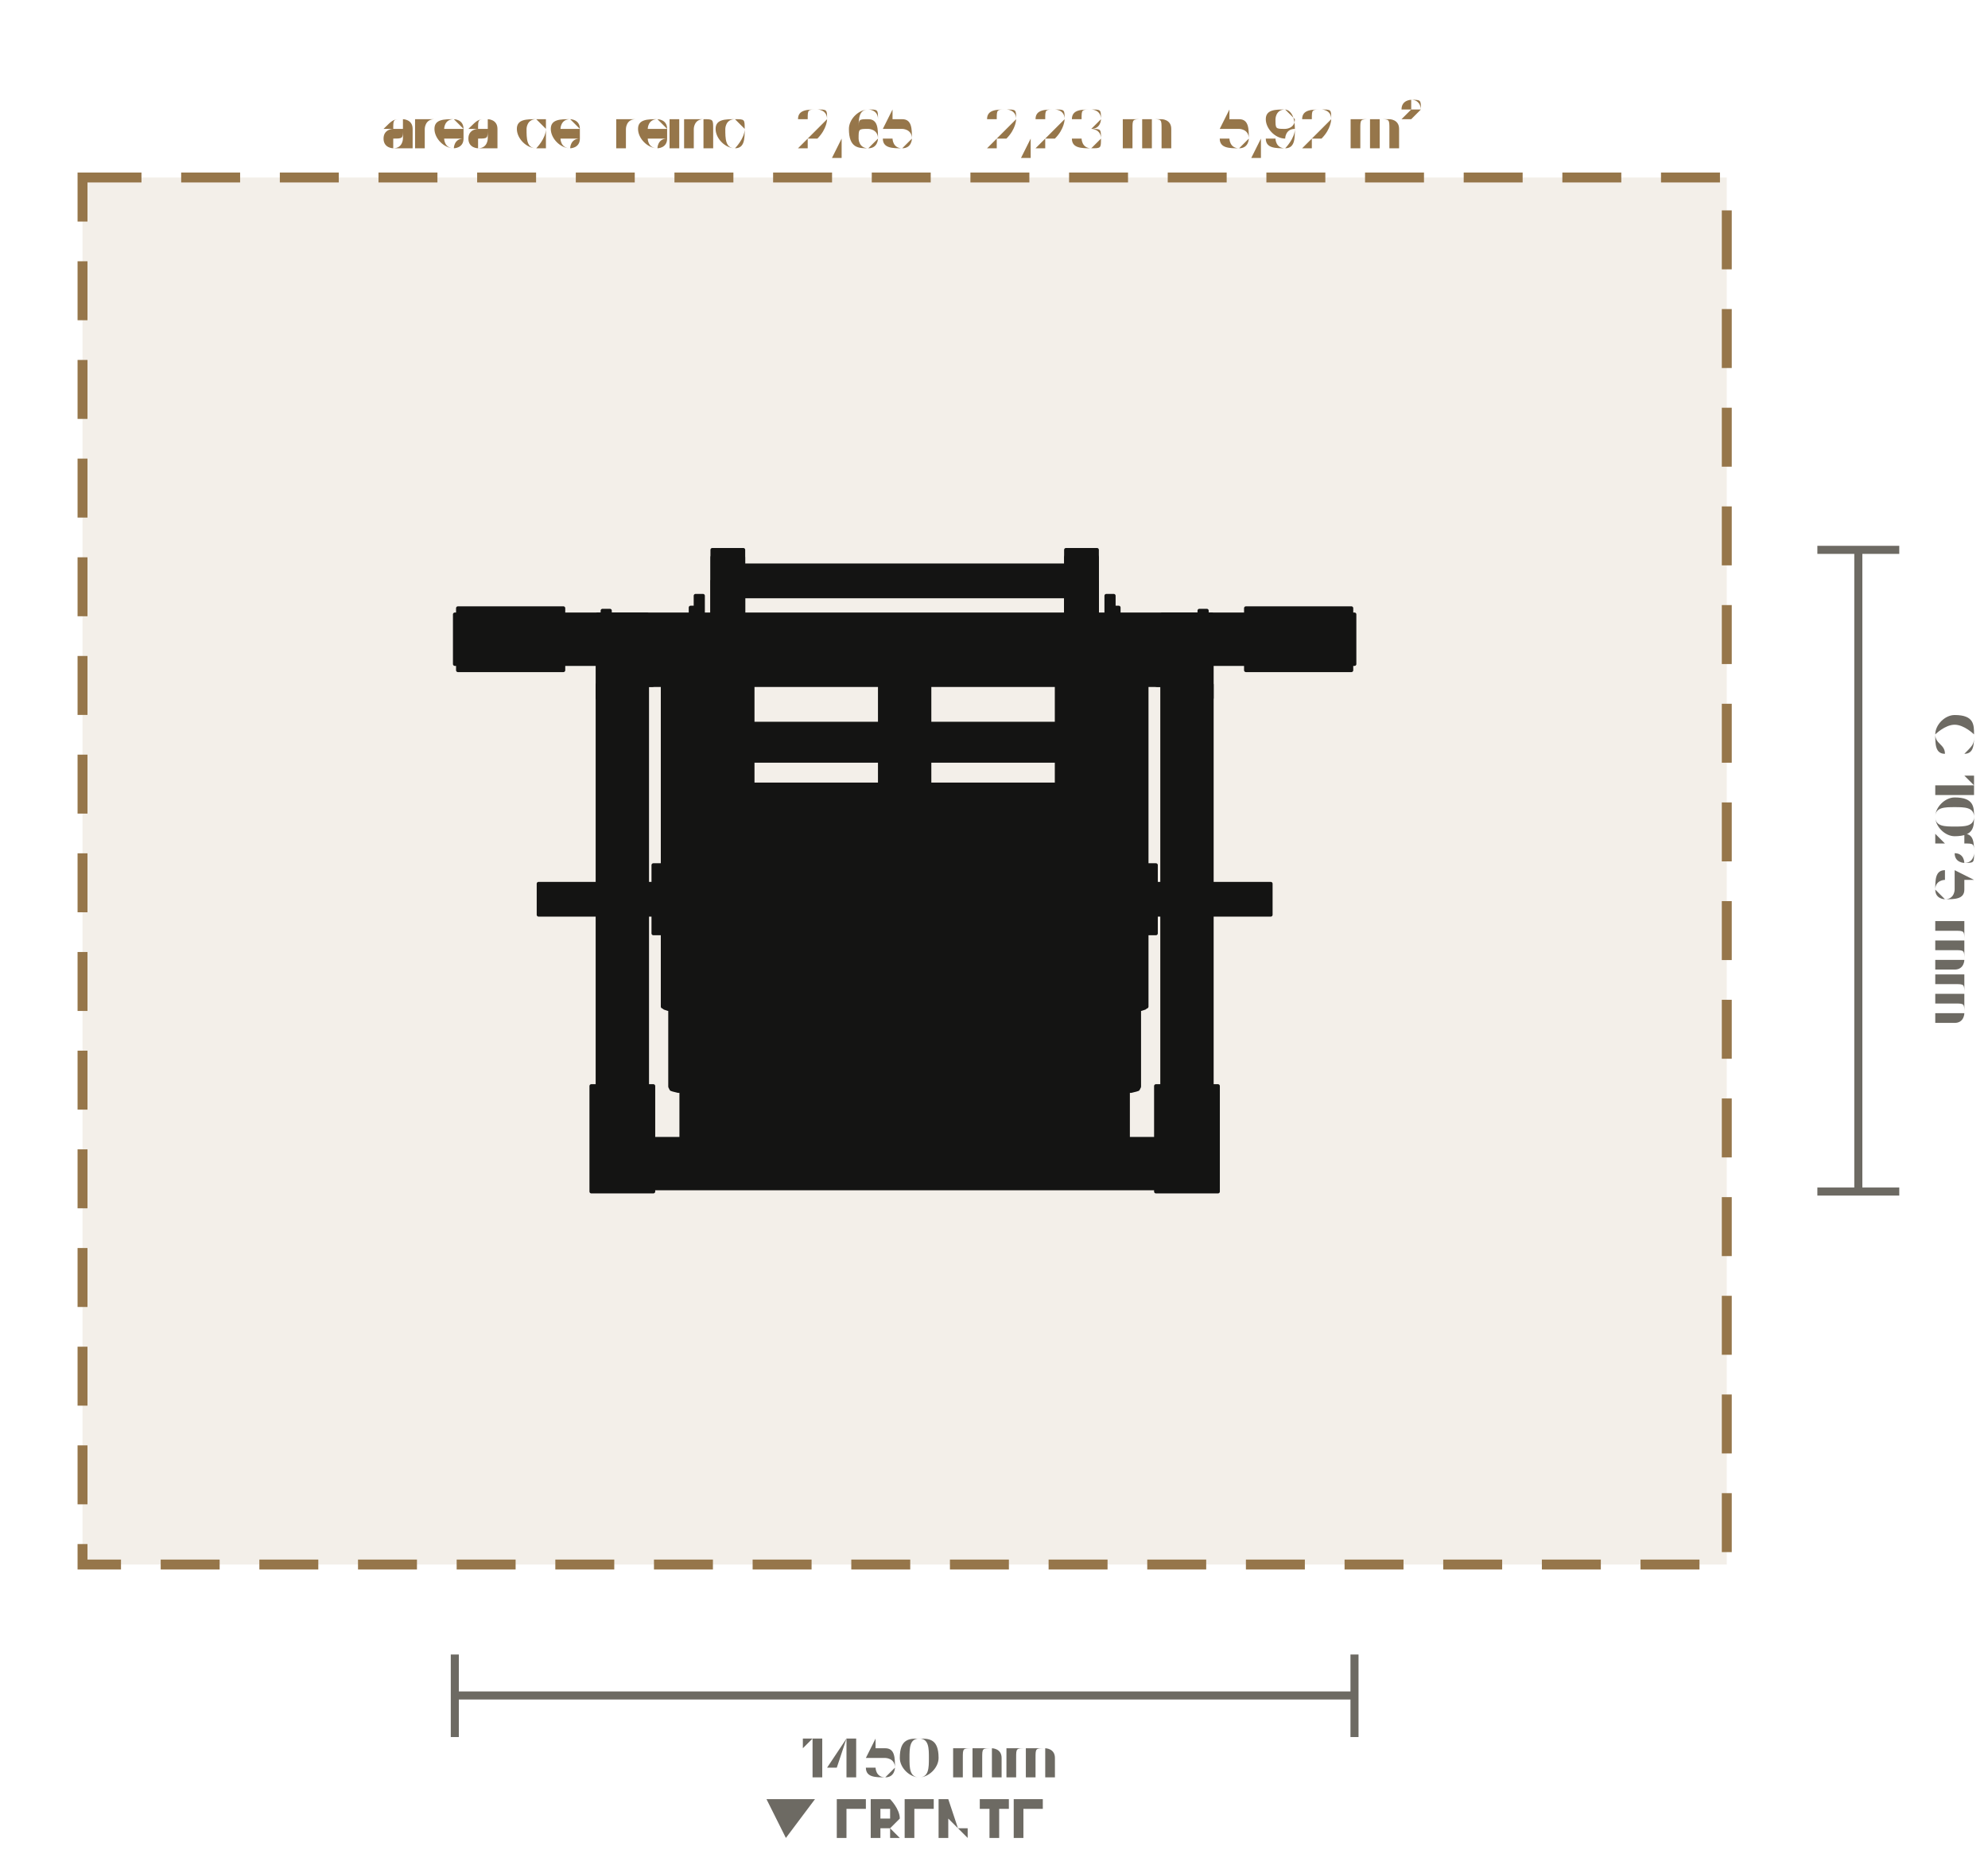
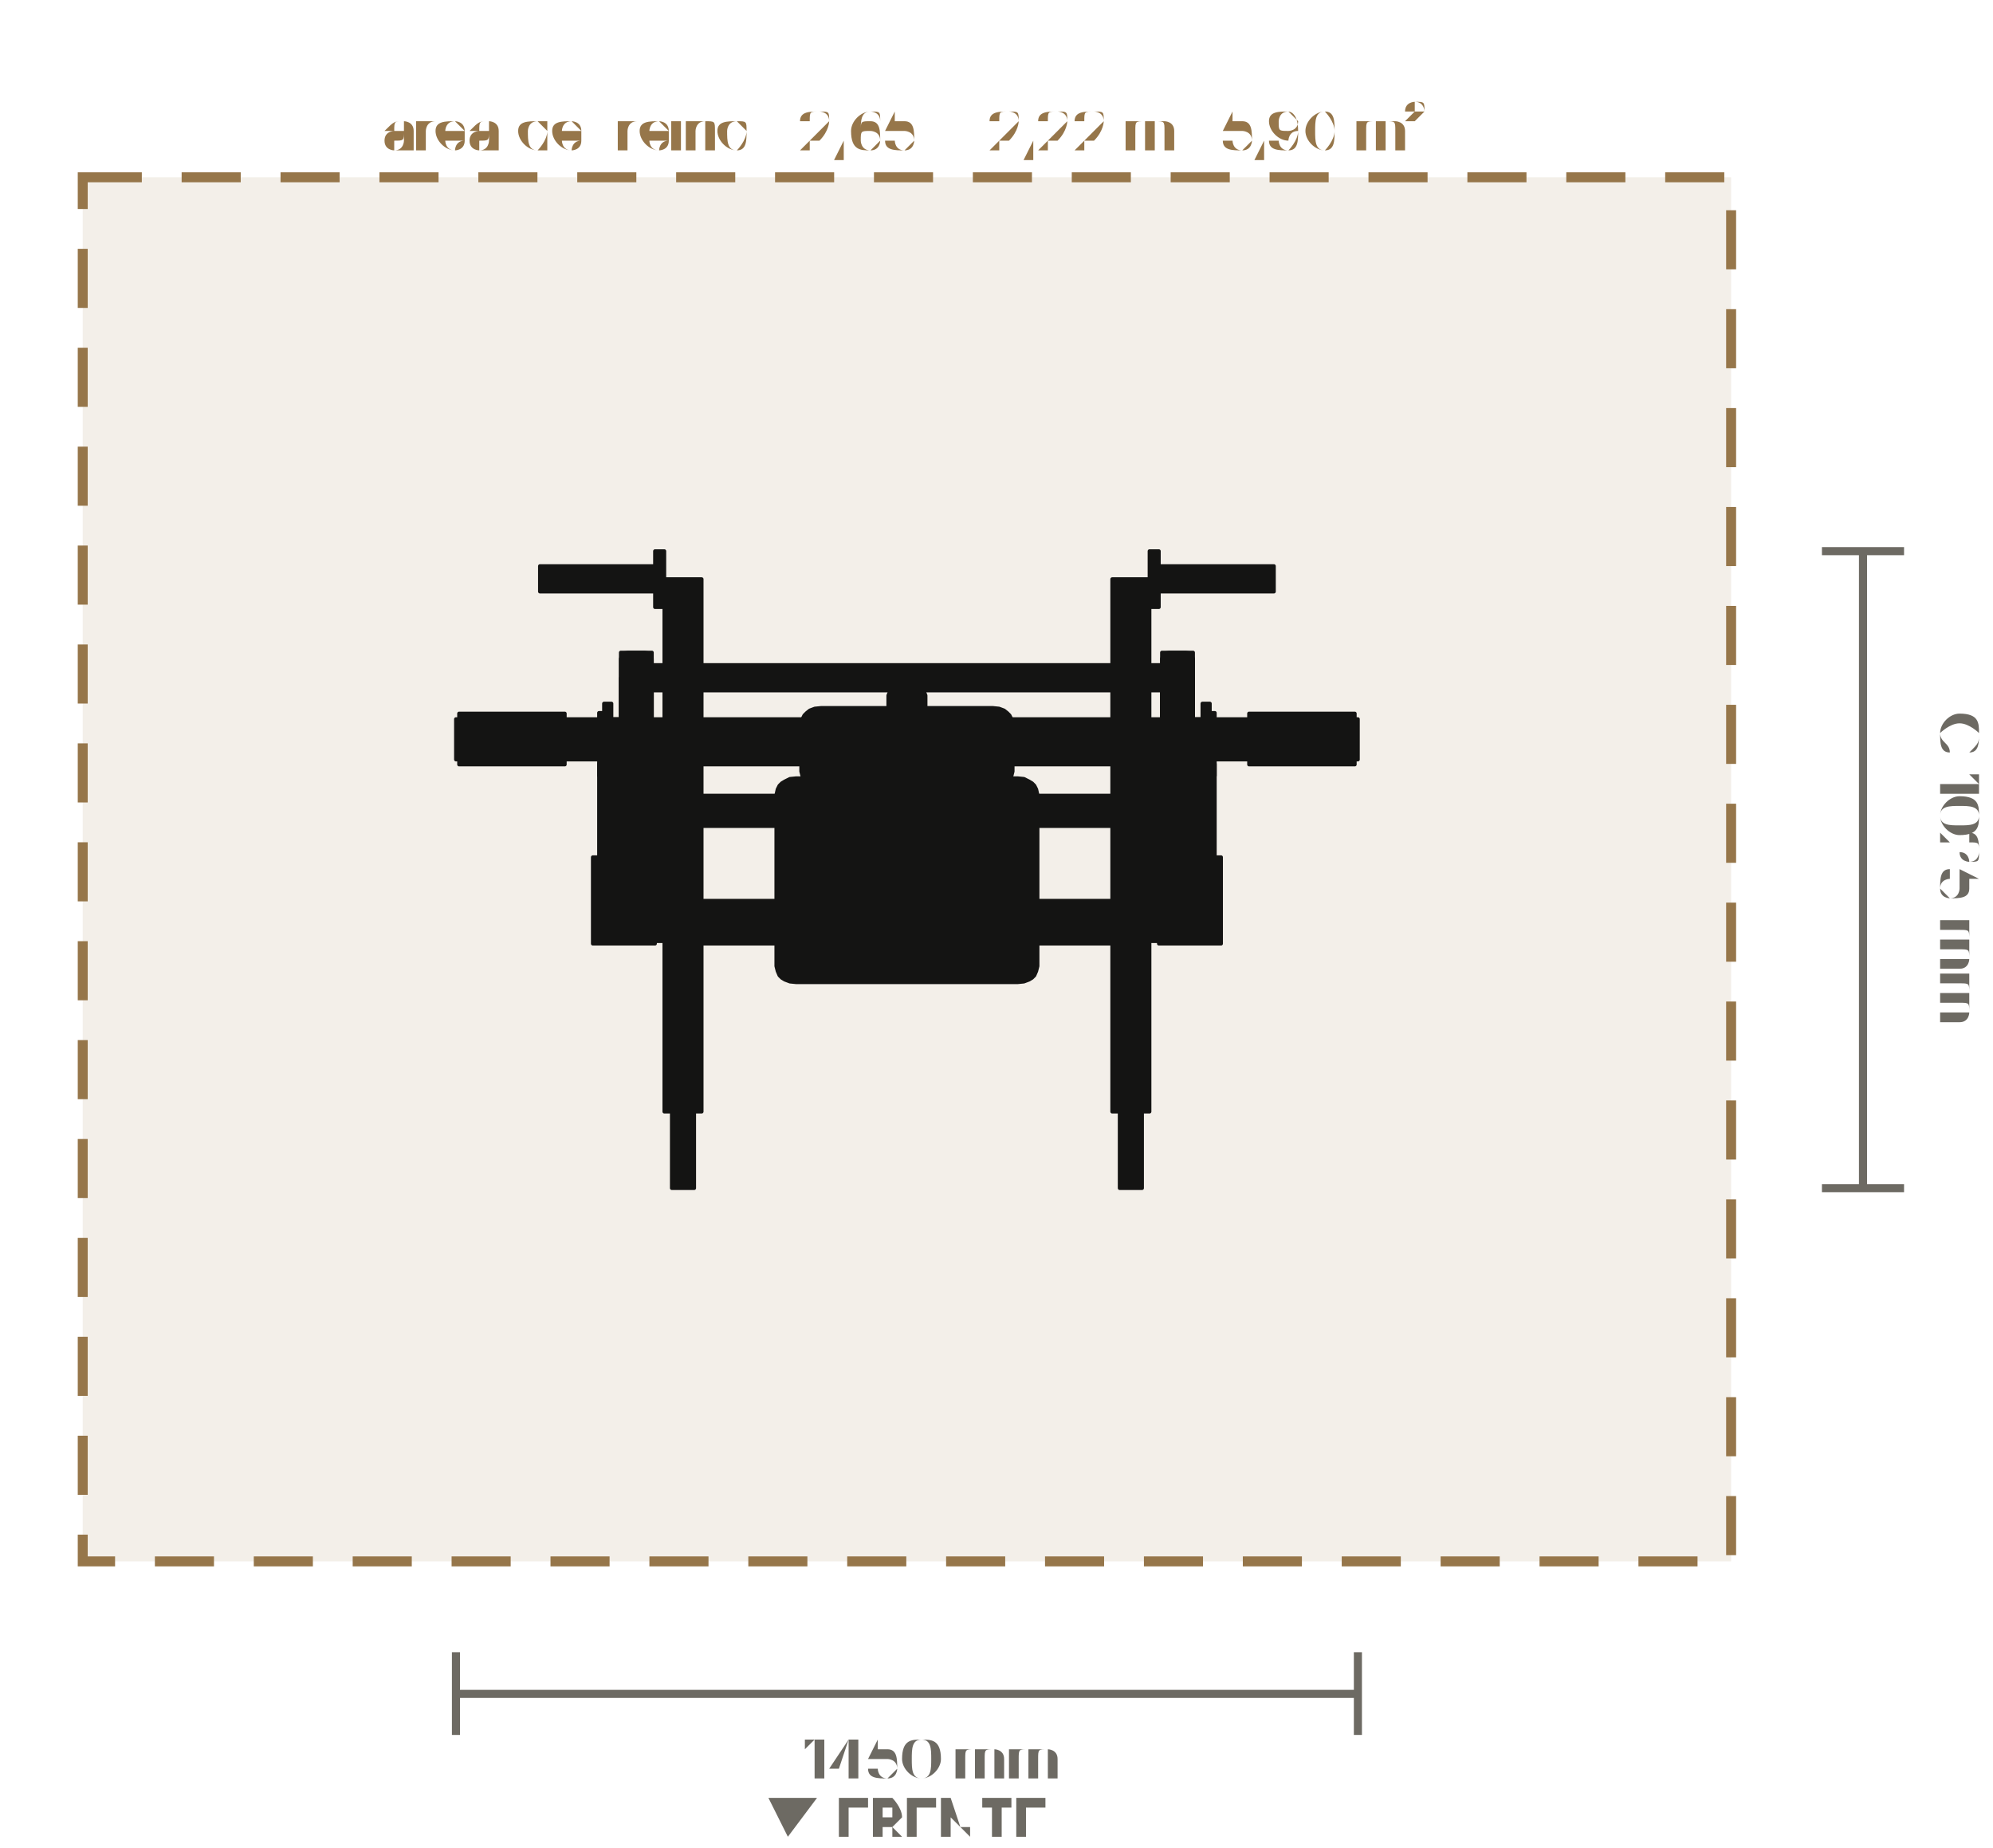
- <svg xmlns="http://www.w3.org/2000/svg" viewBox="-1.458 -1.403 3.204 2.98" role="img" aria-label="Planta do Encolhimento de Ombro (LD-A039): 1450 × 1035 mm, com 60 cm de área de treino em volta" data-equipment="LD-A039" data-unit="m">
-   <rect class="eq-zone" x="-1.325" y="-1.117" width="2.65" height="2.235" style="fill:#96764a;fill-opacity:.12;stroke:#96764a;stroke-width:0.016;stroke-dasharray:0.095 0.064" />
-   <text class="eq-zone-label" x="0" y="-1.165" style="font-family:Barlow,Inter,Arial,sans-serif;font-size:0.091px;fill:#96764a;text-anchor:middle">área de treino · 2,65 × 2,23 m · 5,92 m²</text>
+ <svg xmlns="http://www.w3.org/2000/svg" viewBox="-1.458 -1.398 3.204 2.97" role="img" aria-label="Planta do Encolhimento de Ombro (LD-A039): 1450 × 1025 mm, com 60 cm de área de treino em volta" data-equipment="LD-A039" data-unit="m">
+   <rect class="eq-zone" x="-1.325" y="-1.113" width="2.65" height="2.225" style="fill:#96764a;fill-opacity:.12;stroke:#96764a;stroke-width:0.016;stroke-dasharray:0.095 0.064" />
+   <text class="eq-zone-label" x="0" y="-1.16" style="font-family:Barlow,Inter,Arial,sans-serif;font-size:0.091px;fill:#96764a;text-anchor:middle">área de treino · 2,65 × 2,22 m · 5,90 m²</text>
  <g class="eq-parts">
-     <polygon class="eq-part" points="-0.495,-0.413 -0.415,-0.413 -0.415,0.512 -0.495,0.512" style="fill:#141413;stroke:#141413;stroke-width:0.006;stroke-linejoin:round" />
-     <polygon class="eq-part" points="-0.72,-0.423 -0.55,-0.423 -0.55,-0.323 -0.72,-0.323" style="fill:#141413;stroke:#141413;stroke-width:0.006;stroke-linejoin:round" />
-     <polygon class="eq-part" points="-0.505,0.347 -0.405,0.347 -0.405,0.517 -0.505,0.517" style="fill:#141413;stroke:#141413;stroke-width:0.006;stroke-linejoin:round" />
-     <polygon class="eq-part" points="0.415,-0.413 0.495,-0.413 0.495,0.512 0.415,0.512" style="fill:#141413;stroke:#141413;stroke-width:0.006;stroke-linejoin:round" />
-     <polygon class="eq-part" points="0.55,-0.423 0.72,-0.423 0.72,-0.323 0.55,-0.323" style="fill:#141413;stroke:#141413;stroke-width:0.006;stroke-linejoin:round" />
-     <polygon class="eq-part" points="0.405,0.347 0.505,0.347 0.505,0.517 0.405,0.517" style="fill:#141413;stroke:#141413;stroke-width:0.006;stroke-linejoin:round" />
-     <polygon class="eq-part" points="-0.725,-0.413 0.725,-0.413 0.725,-0.333 -0.725,-0.333" style="fill:#141413;stroke:#141413;stroke-width:0.006;stroke-linejoin:round" />
-     <polygon class="eq-part" points="-0.455,0.432 0.455,0.432 0.455,0.512 -0.455,0.512" style="fill:#141413;stroke:#141413;stroke-width:0.006;stroke-linejoin:round" />
-     <polygon class="eq-part" points="-0.04,-0.373 0.04,-0.373 0.04,0.472 -0.04,0.472" style="fill:#141413;stroke:#141413;stroke-width:0.006;stroke-linejoin:round" />
-     <polygon class="eq-part" points="-0.36,-0.139 0.36,-0.139 0.36,0.461 -0.36,0.461" style="fill:#141413;stroke:#141413;stroke-width:0.006;stroke-linejoin:round" />
-     <polygon class="eq-part" points="-0.04,-0.379 0.04,-0.379 0.04,-0.299 -0.04,-0.299" style="fill:#141413;stroke:#141413;stroke-width:0.006;stroke-linejoin:round" />
-     <polygon class="eq-part" points="0.33,-0.346 0.33,-0.348 0.332,-0.349 0.334,-0.35 0.336,-0.351 0.339,-0.351 0.342,-0.351 0.378,-0.351 0.381,-0.351 0.384,-0.351 0.387,-0.35 0.388,-0.349 0.39,-0.348 0.39,-0.346 0.39,0.218 0.39,0.219 0.388,0.22 0.387,0.221 0.384,0.222 0.381,0.223 0.378,0.223 0.342,0.223 0.339,0.223 0.336,0.222 0.334,0.221 0.332,0.22 0.33,0.219 0.33,0.218" style="fill:#141413;stroke:#141413;stroke-width:0.006;stroke-linejoin:round" />
-     <polygon class="eq-part" points="0.342,0.211 0.343,0.209 0.344,0.207 0.347,0.206 0.351,0.204 0.355,0.204 0.36,0.204 0.365,0.204 0.369,0.204 0.373,0.206 0.376,0.207 0.377,0.209 0.378,0.211 0.378,0.348 0.377,0.35 0.376,0.352 0.373,0.353 0.369,0.354 0.365,0.355 0.36,0.355 0.355,0.355 0.351,0.354 0.347,0.353 0.344,0.352 0.343,0.35 0.342,0.348" style="fill:#141413;stroke:#141413;stroke-width:0.006;stroke-linejoin:round" />
-     <polygon class="eq-part" points="0.39,-0.009 0.405,-0.009 0.405,0.101 0.39,0.101" style="fill:#141413;stroke:#141413;stroke-width:0.006;stroke-linejoin:round" />
-     <polygon class="eq-part" points="0.405,0.021 0.59,0.021 0.59,0.071 0.405,0.071" style="fill:#141413;stroke:#141413;stroke-width:0.006;stroke-linejoin:round" />
-     <polygon class="eq-part" points="-0.39,-0.346 -0.39,-0.348 -0.388,-0.349 -0.387,-0.35 -0.384,-0.351 -0.381,-0.351 -0.378,-0.351 -0.342,-0.351 -0.339,-0.351 -0.336,-0.351 -0.334,-0.35 -0.332,-0.349 -0.33,-0.348 -0.33,-0.346 -0.33,0.218 -0.33,0.219 -0.332,0.22 -0.334,0.221 -0.336,0.222 -0.339,0.223 -0.342,0.223 -0.378,0.223 -0.381,0.223 -0.384,0.222 -0.387,0.221 -0.388,0.22 -0.39,0.219 -0.39,0.218" style="fill:#141413;stroke:#141413;stroke-width:0.006;stroke-linejoin:round" />
-     <polygon class="eq-part" points="-0.378,0.211 -0.377,0.209 -0.376,0.207 -0.373,0.206 -0.369,0.204 -0.365,0.204 -0.36,0.204 -0.355,0.204 -0.351,0.204 -0.347,0.206 -0.344,0.207 -0.343,0.209 -0.342,0.211 -0.342,0.348 -0.343,0.35 -0.344,0.352 -0.347,0.353 -0.351,0.354 -0.355,0.355 -0.36,0.355 -0.365,0.355 -0.369,0.354 -0.373,0.353 -0.376,0.352 -0.377,0.35 -0.378,0.348" style="fill:#141413;stroke:#141413;stroke-width:0.006;stroke-linejoin:round" />
-     <polygon class="eq-part" points="-0.405,-0.009 -0.39,-0.009 -0.39,0.101 -0.405,0.101" style="fill:#141413;stroke:#141413;stroke-width:0.006;stroke-linejoin:round" />
-     <polygon class="eq-part" points="-0.59,0.021 -0.405,0.021 -0.405,0.071 -0.59,0.071" style="fill:#141413;stroke:#141413;stroke-width:0.006;stroke-linejoin:round" />
-     <polygon class="eq-part" points="-0.36,-0.362 0.36,-0.362 0.36,-0.317 -0.36,-0.317" style="fill:#141413;stroke:#141413;stroke-width:0.006;stroke-linejoin:round" />
-     <polygon class="eq-part" points="-0.36,-0.094 0.36,-0.094 0.36,-0.034 -0.36,-0.034" style="fill:#141413;stroke:#141413;stroke-width:0.006;stroke-linejoin:round" />
-     <polygon class="eq-part" points="0.395,-0.367 0.395,-0.37 0.397,-0.373 0.399,-0.376 0.401,-0.378 0.404,-0.379 0.407,-0.379 0.463,-0.379 0.466,-0.379 0.469,-0.378 0.471,-0.376 0.473,-0.373 0.475,-0.37 0.475,-0.367 0.475,-0.311 0.475,-0.308 0.473,-0.305 0.471,-0.303 0.469,-0.301 0.466,-0.3 0.463,-0.299 0.407,-0.299 0.404,-0.3 0.401,-0.301 0.399,-0.303 0.397,-0.305 0.395,-0.308 0.395,-0.311" style="fill:#141413;stroke:#141413;stroke-width:0.006;stroke-linejoin:round" />
-     <polygon class="eq-part" points="-0.475,-0.367 -0.475,-0.37 -0.473,-0.373 -0.471,-0.376 -0.469,-0.378 -0.466,-0.379 -0.463,-0.379 -0.407,-0.379 -0.404,-0.379 -0.401,-0.378 -0.399,-0.376 -0.397,-0.373 -0.395,-0.37 -0.395,-0.367 -0.395,-0.311 -0.395,-0.308 -0.397,-0.305 -0.399,-0.303 -0.401,-0.301 -0.404,-0.3 -0.407,-0.299 -0.463,-0.299 -0.466,-0.3 -0.469,-0.301 -0.471,-0.303 -0.473,-0.305 -0.475,-0.308 -0.475,-0.311" style="fill:#141413;stroke:#141413;stroke-width:0.006;stroke-linejoin:round" />
-     <polygon class="eq-part" points="-0.455,-0.379 0.455,-0.379 0.455,-0.299 -0.455,-0.299" style="fill:#141413;stroke:#141413;stroke-width:0.006;stroke-linejoin:round" />
-     <polygon class="eq-part" points="0.475,-0.419 0.487,-0.419 0.487,-0.259 0.475,-0.259" style="fill:#141413;stroke:#141413;stroke-width:0.006;stroke-linejoin:round" />
-     <polygon class="eq-part" points="0.487,-0.4 0.495,-0.4 0.495,-0.378 0.487,-0.378" style="fill:#141413;stroke:#141413;stroke-width:0.006;stroke-linejoin:round" />
-     <polygon class="eq-part" points="0.487,-0.3 0.495,-0.3 0.495,-0.278 0.487,-0.278" style="fill:#141413;stroke:#141413;stroke-width:0.006;stroke-linejoin:round" />
-     <polygon class="eq-part" points="-0.487,-0.419 -0.475,-0.419 -0.475,-0.259 -0.487,-0.259" style="fill:#141413;stroke:#141413;stroke-width:0.006;stroke-linejoin:round" />
-     <polygon class="eq-part" points="-0.495,-0.4 -0.487,-0.4 -0.487,-0.378 -0.495,-0.378" style="fill:#141413;stroke:#141413;stroke-width:0.006;stroke-linejoin:round" />
-     <polygon class="eq-part" points="-0.495,-0.3 -0.487,-0.3 -0.487,-0.278 -0.495,-0.278" style="fill:#141413;stroke:#141413;stroke-width:0.006;stroke-linejoin:round" />
-     <polygon class="eq-part" points="0.26,-0.245 0.262,-0.251 0.266,-0.256 0.272,-0.257 0.298,-0.257 0.304,-0.256 0.308,-0.251 0.31,-0.245 0.31,0.04 0.308,0.045 0.304,0.05 0.298,0.051 0.272,0.051 0.266,0.05 0.262,0.045 0.26,0.04" style="fill:#141413;stroke:#141413;stroke-width:0.006;stroke-linejoin:round" />
-     <polygon class="eq-part" points="0.26,-0.505 0.262,-0.511 0.266,-0.516 0.272,-0.517 0.298,-0.517 0.304,-0.516 0.308,-0.511 0.31,-0.505 0.31,-0.326 0.308,-0.32 0.304,-0.315 0.298,-0.314 0.272,-0.314 0.266,-0.315 0.262,-0.32 0.26,-0.326" style="fill:#141413;stroke:#141413;stroke-width:0.006;stroke-linejoin:round" />
-     <polygon class="eq-part" points="0.26,-0.467 0.31,-0.467 0.31,-0.207 0.26,-0.207" style="fill:#141413;stroke:#141413;stroke-width:0.006;stroke-linejoin:round" />
-     <polygon class="eq-part" points="0.26,-0.517 0.31,-0.517 0.31,-0.157 0.26,-0.157" style="fill:#141413;stroke:#141413;stroke-width:0.006;stroke-linejoin:round" />
-     <polygon class="eq-part" points="0.245,-0.363 0.325,-0.363 0.325,0.004 0.245,0.004" style="fill:#141413;stroke:#141413;stroke-width:0.006;stroke-linejoin:round" />
-     <polygon class="eq-part" points="-0.31,-0.245 -0.308,-0.251 -0.304,-0.256 -0.298,-0.257 -0.272,-0.257 -0.266,-0.256 -0.262,-0.251 -0.26,-0.245 -0.26,0.04 -0.262,0.045 -0.266,0.05 -0.272,0.051 -0.298,0.051 -0.304,0.05 -0.308,0.045 -0.31,0.04" style="fill:#141413;stroke:#141413;stroke-width:0.006;stroke-linejoin:round" />
-     <polygon class="eq-part" points="-0.31,-0.505 -0.308,-0.511 -0.304,-0.516 -0.298,-0.517 -0.272,-0.517 -0.266,-0.516 -0.262,-0.511 -0.26,-0.505 -0.26,-0.326 -0.262,-0.32 -0.266,-0.315 -0.272,-0.314 -0.298,-0.314 -0.304,-0.315 -0.308,-0.32 -0.31,-0.326" style="fill:#141413;stroke:#141413;stroke-width:0.006;stroke-linejoin:round" />
-     <polygon class="eq-part" points="-0.31,-0.467 -0.26,-0.467 -0.26,-0.207 -0.31,-0.207" style="fill:#141413;stroke:#141413;stroke-width:0.006;stroke-linejoin:round" />
-     <polygon class="eq-part" points="-0.31,-0.517 -0.26,-0.517 -0.26,-0.157 -0.31,-0.157" style="fill:#141413;stroke:#141413;stroke-width:0.006;stroke-linejoin:round" />
-     <polygon class="eq-part" points="-0.325,-0.363 -0.245,-0.363 -0.245,0.004 -0.325,0.004" style="fill:#141413;stroke:#141413;stroke-width:0.006;stroke-linejoin:round" />
-     <polygon class="eq-part" points="-0.285,-0.237 0.285,-0.237 0.285,-0.177 -0.285,-0.177" style="fill:#141413;stroke:#141413;stroke-width:0.006;stroke-linejoin:round" />
-     <polygon class="eq-part" points="-0.285,-0.492 0.285,-0.492 0.285,-0.442 -0.285,-0.442" style="fill:#141413;stroke:#141413;stroke-width:0.006;stroke-linejoin:round" />
-     <polygon class="eq-part" points="0.285,-0.362 0.33,-0.362 0.33,-0.317 0.285,-0.317" style="fill:#141413;stroke:#141413;stroke-width:0.006;stroke-linejoin:round" />
-     <polygon class="eq-part" points="-0.33,-0.362 -0.285,-0.362 -0.285,-0.317 -0.33,-0.317" style="fill:#141413;stroke:#141413;stroke-width:0.006;stroke-linejoin:round" />
-     <polygon class="eq-part" points="-0.455,-0.403 0.455,-0.403 0.455,-0.323 -0.455,-0.323" style="fill:#141413;stroke:#141413;stroke-width:0.006;stroke-linejoin:round" />
-     <polygon class="eq-part" points="0.325,-0.443 0.337,-0.443 0.337,-0.283 0.325,-0.283" style="fill:#141413;stroke:#141413;stroke-width:0.006;stroke-linejoin:round" />
-     <polygon class="eq-part" points="0.337,-0.424 0.345,-0.424 0.345,-0.402 0.337,-0.402" style="fill:#141413;stroke:#141413;stroke-width:0.006;stroke-linejoin:round" />
-     <polygon class="eq-part" points="0.337,-0.324 0.345,-0.324 0.345,-0.302 0.337,-0.302" style="fill:#141413;stroke:#141413;stroke-width:0.006;stroke-linejoin:round" />
-     <polygon class="eq-part" points="-0.337,-0.443 -0.325,-0.443 -0.325,-0.283 -0.337,-0.283" style="fill:#141413;stroke:#141413;stroke-width:0.006;stroke-linejoin:round" />
-     <polygon class="eq-part" points="-0.345,-0.424 -0.337,-0.424 -0.337,-0.402 -0.345,-0.402" style="fill:#141413;stroke:#141413;stroke-width:0.006;stroke-linejoin:round" />
-     <polygon class="eq-part" points="-0.345,-0.324 -0.337,-0.324 -0.337,-0.302 -0.345,-0.302" style="fill:#141413;stroke:#141413;stroke-width:0.006;stroke-linejoin:round" />
+     <polygon class="eq-part" points="-0.495,-0.242 -0.415,-0.242 -0.415,0.115 -0.495,0.115" style="fill:#141413;stroke:#141413;stroke-width:0.006;stroke-linejoin:round" />
+     <polygon class="eq-part" points="-0.72,-0.251 -0.55,-0.251 -0.55,-0.169 -0.72,-0.169" style="fill:#141413;stroke:#141413;stroke-width:0.006;stroke-linejoin:round" />
+     <polygon class="eq-part" points="-0.505,-0.02 -0.405,-0.02 -0.405,0.119 -0.505,0.119" style="fill:#141413;stroke:#141413;stroke-width:0.006;stroke-linejoin:round" />
+     <polygon class="eq-part" points="0.415,-0.242 0.495,-0.242 0.495,0.115 0.415,0.115" style="fill:#141413;stroke:#141413;stroke-width:0.006;stroke-linejoin:round" />
+     <polygon class="eq-part" points="0.55,-0.251 0.72,-0.251 0.72,-0.169 0.55,-0.169" style="fill:#141413;stroke:#141413;stroke-width:0.006;stroke-linejoin:round" />
+     <polygon class="eq-part" points="0.405,-0.02 0.505,-0.02 0.505,0.119 0.405,0.119" style="fill:#141413;stroke:#141413;stroke-width:0.006;stroke-linejoin:round" />
+     <polygon class="eq-part" points="-0.725,-0.242 0.725,-0.242 0.725,-0.177 -0.725,-0.177" style="fill:#141413;stroke:#141413;stroke-width:0.006;stroke-linejoin:round" />
+     <polygon class="eq-part" points="-0.455,0.05 0.455,0.05 0.455,0.115 -0.455,0.115" style="fill:#141413;stroke:#141413;stroke-width:0.006;stroke-linejoin:round" />
+     <polygon class="eq-part" points="-0.04,-0.21 0.04,-0.21 0.04,0.082 -0.04,0.082" style="fill:#141413;stroke:#141413;stroke-width:0.006;stroke-linejoin:round" />
+     <polygon class="eq-part" points="-0.035,-0.002 -0.035,-0.004 -0.033,-0.007 -0.032,-0.009 -0.029,-0.01 -0.026,-0.011 -0.023,-0.011 0.023,-0.011 0.026,-0.011 0.029,-0.01 0.032,-0.009 0.033,-0.007 0.035,-0.004 0.035,-0.002 0.035,0.036 0.035,0.039 0.033,0.041 0.032,0.043 0.029,0.045 0.026,0.046 0.023,0.046 -0.023,0.046 -0.026,0.046 -0.029,0.045 -0.032,0.043 -0.033,0.041 -0.035,0.039 -0.035,0.036" style="fill:#141413;stroke:#141413;stroke-width:0.006;stroke-linejoin:round" />
+     <polygon class="eq-part" points="0.035,-0.001 0.047,-0.001 0.047,0.036 0.035,0.036" style="fill:#141413;stroke:#141413;stroke-width:0.006;stroke-linejoin:round" />
+     <polygon class="eq-part" points="0.033,0.017 0.033,0.016 0.033,0.014 0.033,0.013 0.034,0.012 0.034,0.012 0.035,0.011 0.115,0.011 0.116,0.012 0.116,0.012 0.117,0.013 0.117,0.014 0.117,0.016 0.117,0.017 0.117,0.019 0.117,0.02 0.117,0.021 0.116,0.022 0.116,0.023 0.115,0.023 0.035,0.023 0.034,0.023 0.034,0.022 0.033,0.021 0.033,0.02 0.033,0.019" style="fill:#141413;stroke:#141413;stroke-width:0.006;stroke-linejoin:round" />
+     <polygon class="eq-part" points="-0.21,-0.12 -0.208,-0.129 -0.205,-0.135 -0.201,-0.139 -0.196,-0.142 -0.188,-0.146 -0.178,-0.147 0.178,-0.147 0.188,-0.146 0.196,-0.142 0.201,-0.139 0.205,-0.135 0.208,-0.129 0.21,-0.12 0.21,0.155 0.208,0.163 0.205,0.17 0.201,0.174 0.196,0.177 0.188,0.18 0.178,0.181 -0.178,0.181 -0.188,0.18 -0.196,0.177 -0.201,0.174 -0.205,0.17 -0.208,0.163 -0.21,0.155" style="fill:#141413;stroke:#141413;stroke-width:0.006;stroke-linejoin:round" />
+     <polygon class="eq-part" points="-0.17,-0.234 -0.168,-0.242 -0.165,-0.248 -0.161,-0.252 -0.156,-0.256 -0.148,-0.259 -0.138,-0.26 0.138,-0.26 0.148,-0.259 0.156,-0.256 0.161,-0.252 0.165,-0.248 0.168,-0.242 0.17,-0.234 0.17,-0.158 0.168,-0.15 0.165,-0.144 0.161,-0.14 0.156,-0.136 0.148,-0.133 0.138,-0.132 -0.138,-0.132 -0.148,-0.133 -0.156,-0.136 -0.161,-0.14 -0.165,-0.144 -0.168,-0.15 -0.17,-0.158" style="fill:#141413;stroke:#141413;stroke-width:0.006;stroke-linejoin:round" />
+     <polygon class="eq-part" points="-0.03,-0.28 -0.028,-0.285 -0.024,-0.288 -0.018,-0.29 0.018,-0.29 0.024,-0.288 0.028,-0.285 0.03,-0.28 0.03,-0.198 0.028,-0.193 0.024,-0.189 0.018,-0.188 -0.018,-0.188 -0.024,-0.189 -0.028,-0.193 -0.03,-0.198" style="fill:#141413;stroke:#141413;stroke-width:0.006;stroke-linejoin:round" />
+     <polygon class="eq-part" points="-0.04,-0.234 0.04,-0.234 0.04,-0.169 -0.04,-0.169" style="fill:#141413;stroke:#141413;stroke-width:0.006;stroke-linejoin:round" />
+     <polygon class="eq-part" points="0.33,-0.202 0.39,-0.202 0.39,0.389 0.33,0.389" style="fill:#141413;stroke:#141413;stroke-width:0.006;stroke-linejoin:round" />
+     <polygon class="eq-part" points="0.342,0.389 0.378,0.389 0.378,0.512 0.342,0.512" style="fill:#141413;stroke:#141413;stroke-width:0.006;stroke-linejoin:round" />
+     <polygon class="eq-part" points="0.33,-0.467 0.39,-0.467 0.39,-0.202 0.33,-0.202" style="fill:#141413;stroke:#141413;stroke-width:0.006;stroke-linejoin:round" />
+     <polygon class="eq-part" points="0.39,-0.512 0.405,-0.512 0.405,-0.422 0.39,-0.422" style="fill:#141413;stroke:#141413;stroke-width:0.006;stroke-linejoin:round" />
+     <polygon class="eq-part" points="0.405,-0.488 0.59,-0.488 0.59,-0.447 0.405,-0.447" style="fill:#141413;stroke:#141413;stroke-width:0.006;stroke-linejoin:round" />
+     <polygon class="eq-part" points="-0.39,-0.202 -0.33,-0.202 -0.33,0.389 -0.39,0.389" style="fill:#141413;stroke:#141413;stroke-width:0.006;stroke-linejoin:round" />
+     <polygon class="eq-part" points="-0.378,0.389 -0.342,0.389 -0.342,0.512 -0.378,0.512" style="fill:#141413;stroke:#141413;stroke-width:0.006;stroke-linejoin:round" />
+     <polygon class="eq-part" points="-0.39,-0.467 -0.33,-0.467 -0.33,-0.202 -0.39,-0.202" style="fill:#141413;stroke:#141413;stroke-width:0.006;stroke-linejoin:round" />
+     <polygon class="eq-part" points="-0.405,-0.512 -0.39,-0.512 -0.39,-0.422 -0.405,-0.422" style="fill:#141413;stroke:#141413;stroke-width:0.006;stroke-linejoin:round" />
+     <polygon class="eq-part" points="-0.59,-0.488 -0.405,-0.488 -0.405,-0.447 -0.59,-0.447" style="fill:#141413;stroke:#141413;stroke-width:0.006;stroke-linejoin:round" />
+     <polygon class="eq-part" points="-0.36,-0.22 0.36,-0.22 0.36,-0.183 -0.36,-0.183" style="fill:#141413;stroke:#141413;stroke-width:0.006;stroke-linejoin:round" />
+     <polygon class="eq-part" points="-0.36,0.069 0.36,0.069 0.36,0.119 -0.36,0.119" style="fill:#141413;stroke:#141413;stroke-width:0.006;stroke-linejoin:round" />
+     <polygon class="eq-part" points="0.41,-0.126 0.412,-0.131 0.416,-0.135 0.422,-0.136 0.448,-0.136 0.454,-0.135 0.458,-0.131 0.46,-0.126 0.46,0.104 0.458,0.108 0.454,0.112 0.448,0.113 0.422,0.113 0.416,0.112 0.412,0.108 0.41,0.104" style="fill:#141413;stroke:#141413;stroke-width:0.006;stroke-linejoin:round" />
+     <polygon class="eq-part" points="0.41,-0.339 0.412,-0.344 0.416,-0.348 0.422,-0.349 0.448,-0.349 0.454,-0.348 0.458,-0.344 0.46,-0.339 0.46,-0.171 0.458,-0.166 0.454,-0.163 0.448,-0.161 0.422,-0.161 0.416,-0.163 0.412,-0.166 0.41,-0.171" style="fill:#141413;stroke:#141413;stroke-width:0.006;stroke-linejoin:round" />
+     <polygon class="eq-part" points="0.41,-0.308 0.46,-0.308 0.46,-0.095 0.41,-0.095" style="fill:#141413;stroke:#141413;stroke-width:0.006;stroke-linejoin:round" />
+     <polygon class="eq-part" points="0.41,-0.349 0.46,-0.349 0.46,-0.054 0.41,-0.054" style="fill:#141413;stroke:#141413;stroke-width:0.006;stroke-linejoin:round" />
+     <polygon class="eq-part" points="0.395,-0.202 0.475,-0.202 0.475,0.074 0.395,0.074" style="fill:#141413;stroke:#141413;stroke-width:0.006;stroke-linejoin:round" />
+     <polygon class="eq-part" points="-0.46,-0.126 -0.458,-0.131 -0.454,-0.135 -0.448,-0.136 -0.422,-0.136 -0.416,-0.135 -0.412,-0.131 -0.41,-0.126 -0.41,0.104 -0.412,0.108 -0.416,0.112 -0.422,0.113 -0.448,0.113 -0.454,0.112 -0.458,0.108 -0.46,0.104" style="fill:#141413;stroke:#141413;stroke-width:0.006;stroke-linejoin:round" />
+     <polygon class="eq-part" points="-0.46,-0.339 -0.458,-0.344 -0.454,-0.348 -0.448,-0.349 -0.422,-0.349 -0.416,-0.348 -0.412,-0.344 -0.41,-0.339 -0.41,-0.171 -0.412,-0.166 -0.416,-0.163 -0.422,-0.161 -0.448,-0.161 -0.454,-0.163 -0.458,-0.166 -0.46,-0.171" style="fill:#141413;stroke:#141413;stroke-width:0.006;stroke-linejoin:round" />
+     <polygon class="eq-part" points="-0.46,-0.308 -0.41,-0.308 -0.41,-0.095 -0.46,-0.095" style="fill:#141413;stroke:#141413;stroke-width:0.006;stroke-linejoin:round" />
+     <polygon class="eq-part" points="-0.46,-0.349 -0.41,-0.349 -0.41,-0.054 -0.46,-0.054" style="fill:#141413;stroke:#141413;stroke-width:0.006;stroke-linejoin:round" />
+     <polygon class="eq-part" points="-0.475,-0.202 -0.395,-0.202 -0.395,0.074 -0.475,0.074" style="fill:#141413;stroke:#141413;stroke-width:0.006;stroke-linejoin:round" />
+     <polygon class="eq-part" points="-0.435,-0.119 0.435,-0.119 0.435,-0.07 -0.435,-0.07" style="fill:#141413;stroke:#141413;stroke-width:0.006;stroke-linejoin:round" />
+     <polygon class="eq-part" points="-0.435,-0.329 0.435,-0.329 0.435,-0.288 -0.435,-0.288" style="fill:#141413;stroke:#141413;stroke-width:0.006;stroke-linejoin:round" />
+     <polygon class="eq-part" points="-0.455,-0.234 0.455,-0.234 0.455,-0.169 -0.455,-0.169" style="fill:#141413;stroke:#141413;stroke-width:0.006;stroke-linejoin:round" />
+     <polygon class="eq-part" points="0.475,-0.267 0.487,-0.267 0.487,-0.136 0.475,-0.136" style="fill:#141413;stroke:#141413;stroke-width:0.006;stroke-linejoin:round" />
+     <polygon class="eq-part" points="0.487,-0.252 0.495,-0.252 0.495,-0.234 0.487,-0.234" style="fill:#141413;stroke:#141413;stroke-width:0.006;stroke-linejoin:round" />
+     <polygon class="eq-part" points="0.487,-0.17 0.495,-0.17 0.495,-0.151 0.487,-0.151" style="fill:#141413;stroke:#141413;stroke-width:0.006;stroke-linejoin:round" />
+     <polygon class="eq-part" points="-0.487,-0.267 -0.475,-0.267 -0.475,-0.136 -0.487,-0.136" style="fill:#141413;stroke:#141413;stroke-width:0.006;stroke-linejoin:round" />
+     <polygon class="eq-part" points="-0.495,-0.252 -0.487,-0.252 -0.487,-0.234 -0.495,-0.234" style="fill:#141413;stroke:#141413;stroke-width:0.006;stroke-linejoin:round" />
+     <polygon class="eq-part" points="-0.495,-0.17 -0.487,-0.17 -0.487,-0.151 -0.495,-0.151" style="fill:#141413;stroke:#141413;stroke-width:0.006;stroke-linejoin:round" />
  </g>
-   <line class="eq-dim" x1="-0.725" y1="1.329" x2="0.725" y2="1.329" style="stroke:#6d6a63;stroke-width:0.013" />
-   <line class="eq-dim" x1="-0.725" y1="1.263" x2="-0.725" y2="1.396" style="stroke:#6d6a63;stroke-width:0.013" />
-   <line class="eq-dim" x1="0.725" y1="1.263" x2="0.725" y2="1.396" style="stroke:#6d6a63;stroke-width:0.013" />
-   <text class="eq-text" x="0" y="1.463" style="font-family:Barlow,Inter,Arial,sans-serif;font-size:0.095px;fill:#6d6a63;text-anchor:middle">L 1450 mm</text>
-   <line class="eq-dim" x1="1.537" y1="-0.517" x2="1.537" y2="0.517" style="stroke:#6d6a63;stroke-width:0.013" />
-   <line class="eq-dim" x1="1.471" y1="-0.517" x2="1.603" y2="-0.517" style="stroke:#6d6a63;stroke-width:0.013" />
-   <line class="eq-dim" x1="1.471" y1="0.517" x2="1.603" y2="0.517" style="stroke:#6d6a63;stroke-width:0.013" />
+   <line class="eq-dim" x1="-0.725" y1="1.325" x2="0.725" y2="1.325" style="stroke:#6d6a63;stroke-width:0.013" />
+   <line class="eq-dim" x1="-0.725" y1="1.258" x2="-0.725" y2="1.391" style="stroke:#6d6a63;stroke-width:0.013" />
+   <line class="eq-dim" x1="0.725" y1="1.258" x2="0.725" y2="1.391" style="stroke:#6d6a63;stroke-width:0.013" />
+   <text class="eq-text" x="0" y="1.458" style="font-family:Barlow,Inter,Arial,sans-serif;font-size:0.095px;fill:#6d6a63;text-anchor:middle">L 1450 mm</text>
+   <line class="eq-dim" x1="1.537" y1="-0.512" x2="1.537" y2="0.512" style="stroke:#6d6a63;stroke-width:0.013" />
+   <line class="eq-dim" x1="1.471" y1="-0.512" x2="1.603" y2="-0.512" style="stroke:#6d6a63;stroke-width:0.013" />
+   <line class="eq-dim" x1="1.471" y1="0.512" x2="1.603" y2="0.512" style="stroke:#6d6a63;stroke-width:0.013" />
  <text class="eq-text" x="1.661" y="0" transform="rotate(90 1.661 0)" style="font-family:Barlow,Inter,Arial,sans-serif;font-size:0.095px;fill:#6d6a63;text-anchor:middle">C 1025 mm</text>
-   <text class="eq-text" x="0" y="1.558" style="font-family:Barlow,Inter,Arial,sans-serif;font-size:0.095px;fill:#6d6a63;text-anchor:middle;font-size:0.076px;letter-spacing:.1em">▼ FRENTE</text>
+   <text class="eq-text" x="0" y="1.554" style="font-family:Barlow,Inter,Arial,sans-serif;font-size:0.095px;fill:#6d6a63;text-anchor:middle;font-size:0.076px;letter-spacing:.1em">▼ FRENTE</text>
</svg>
